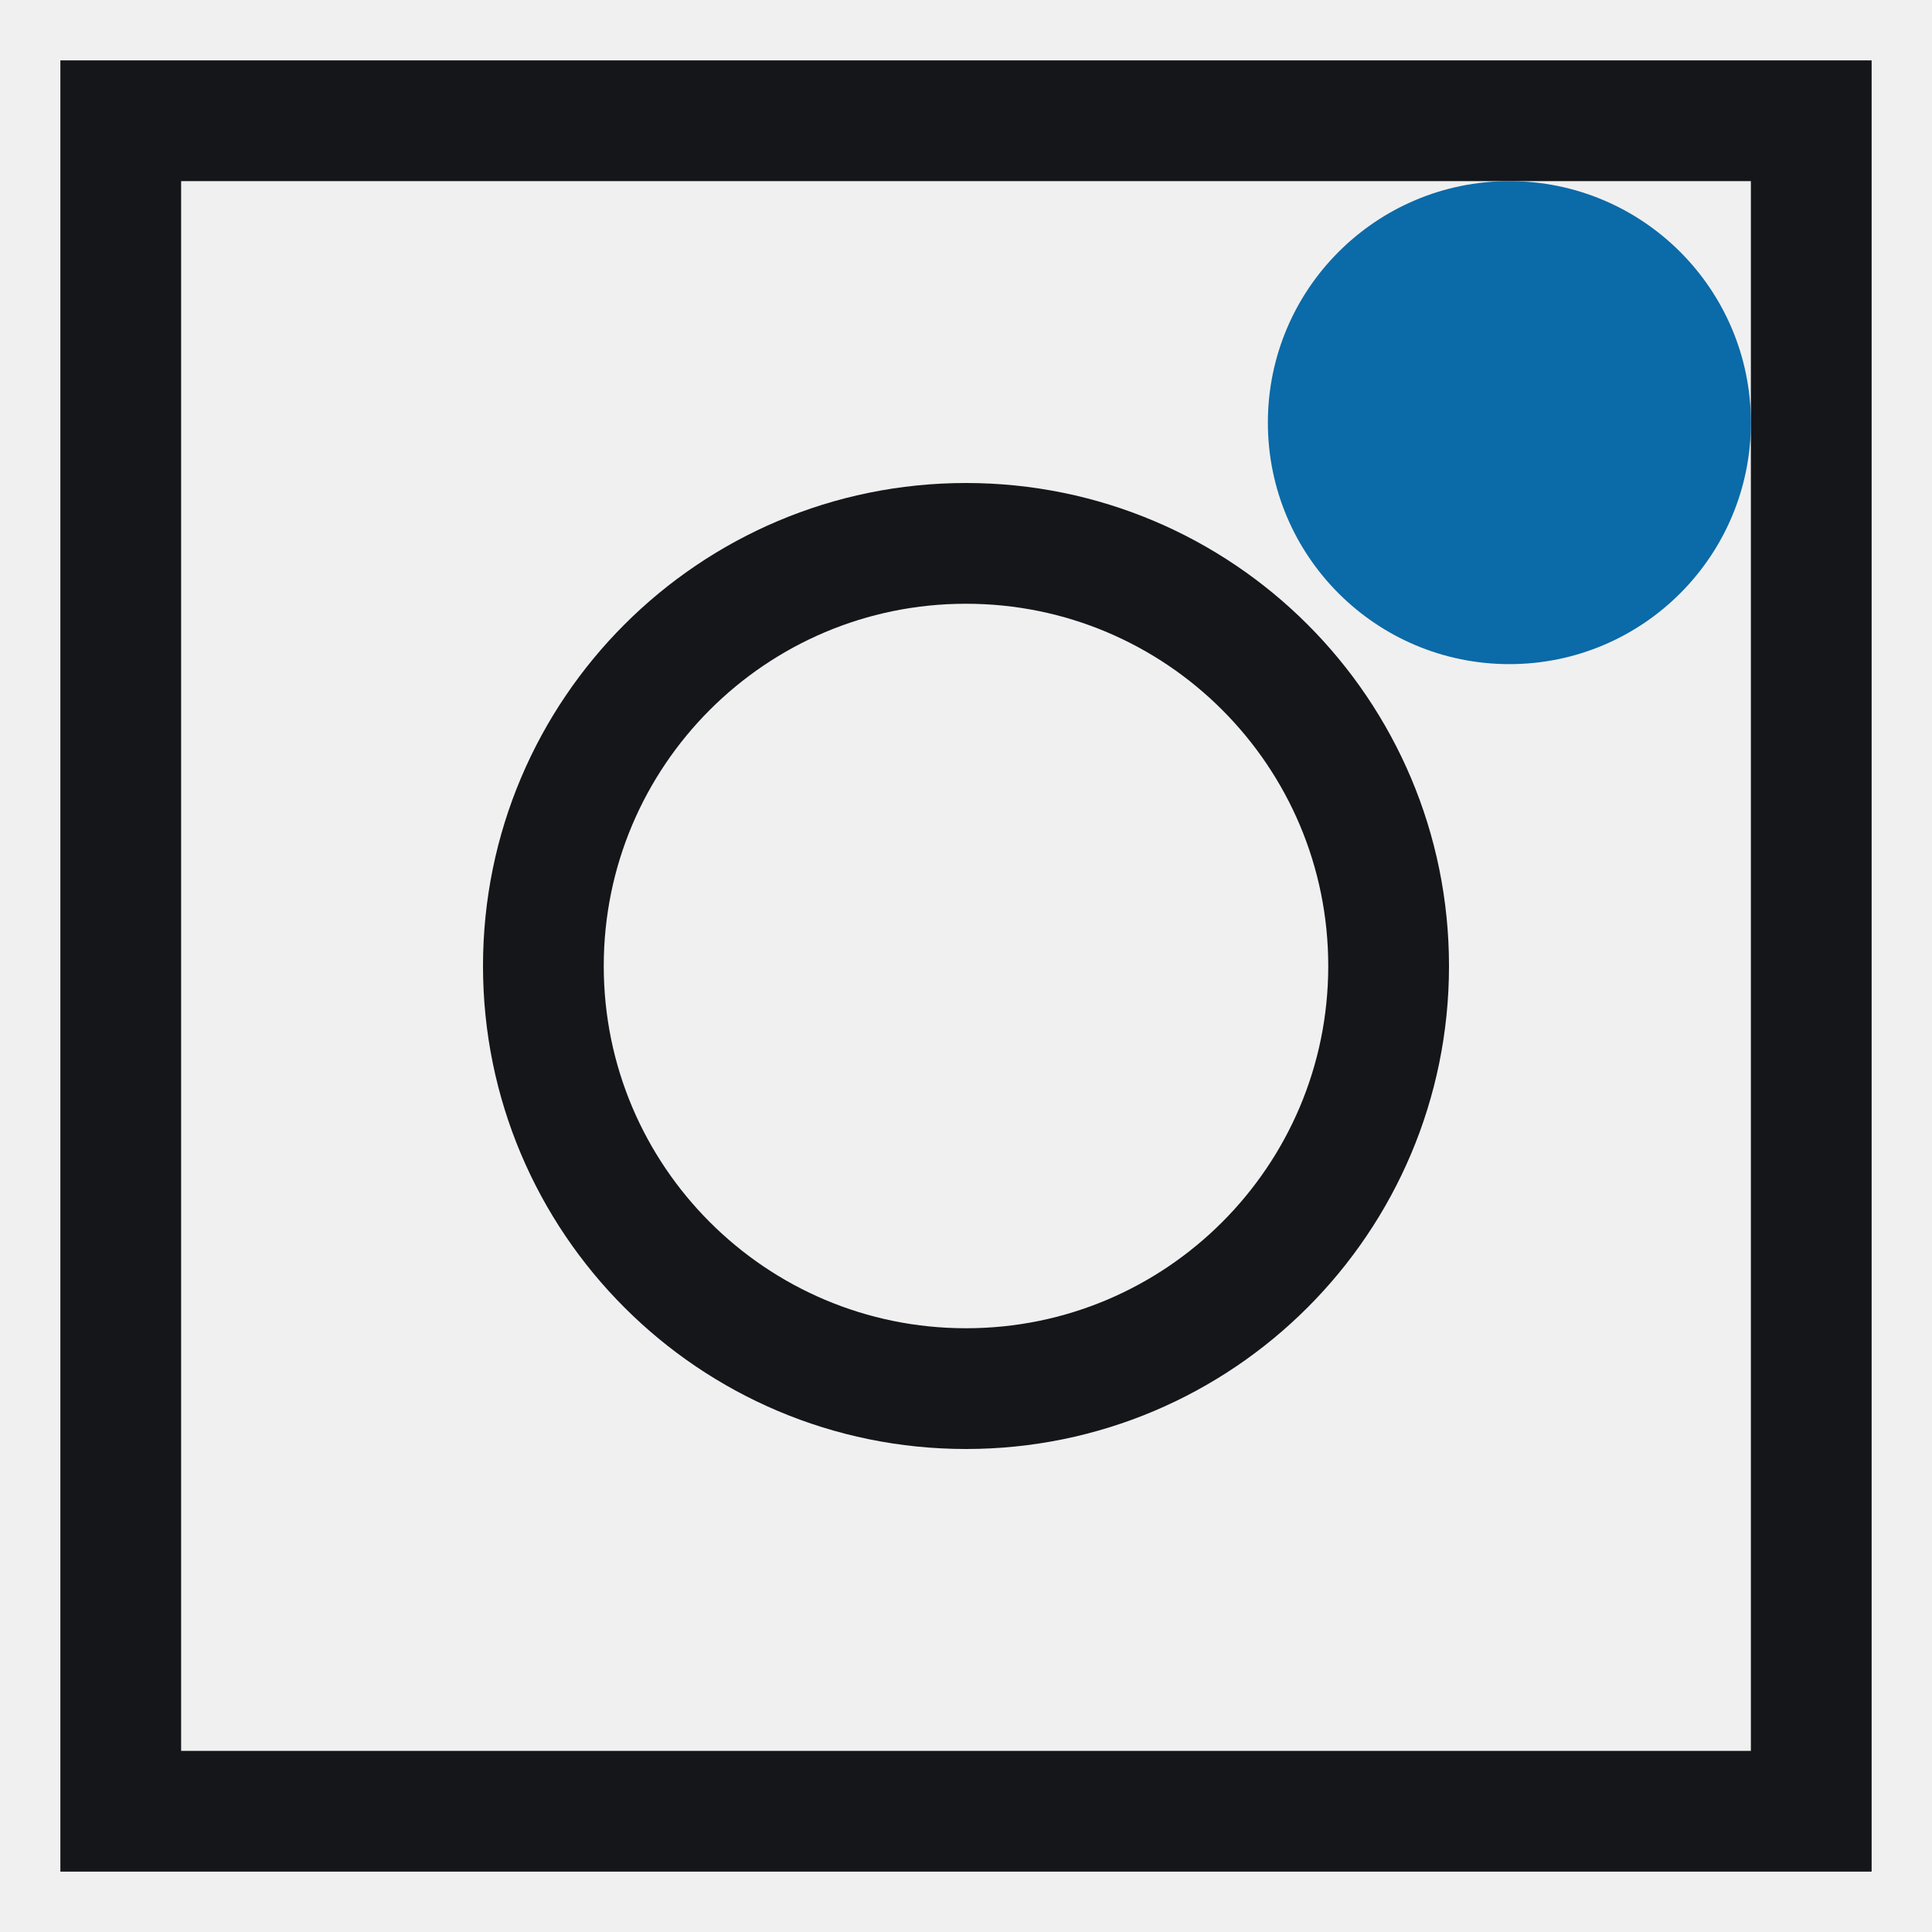
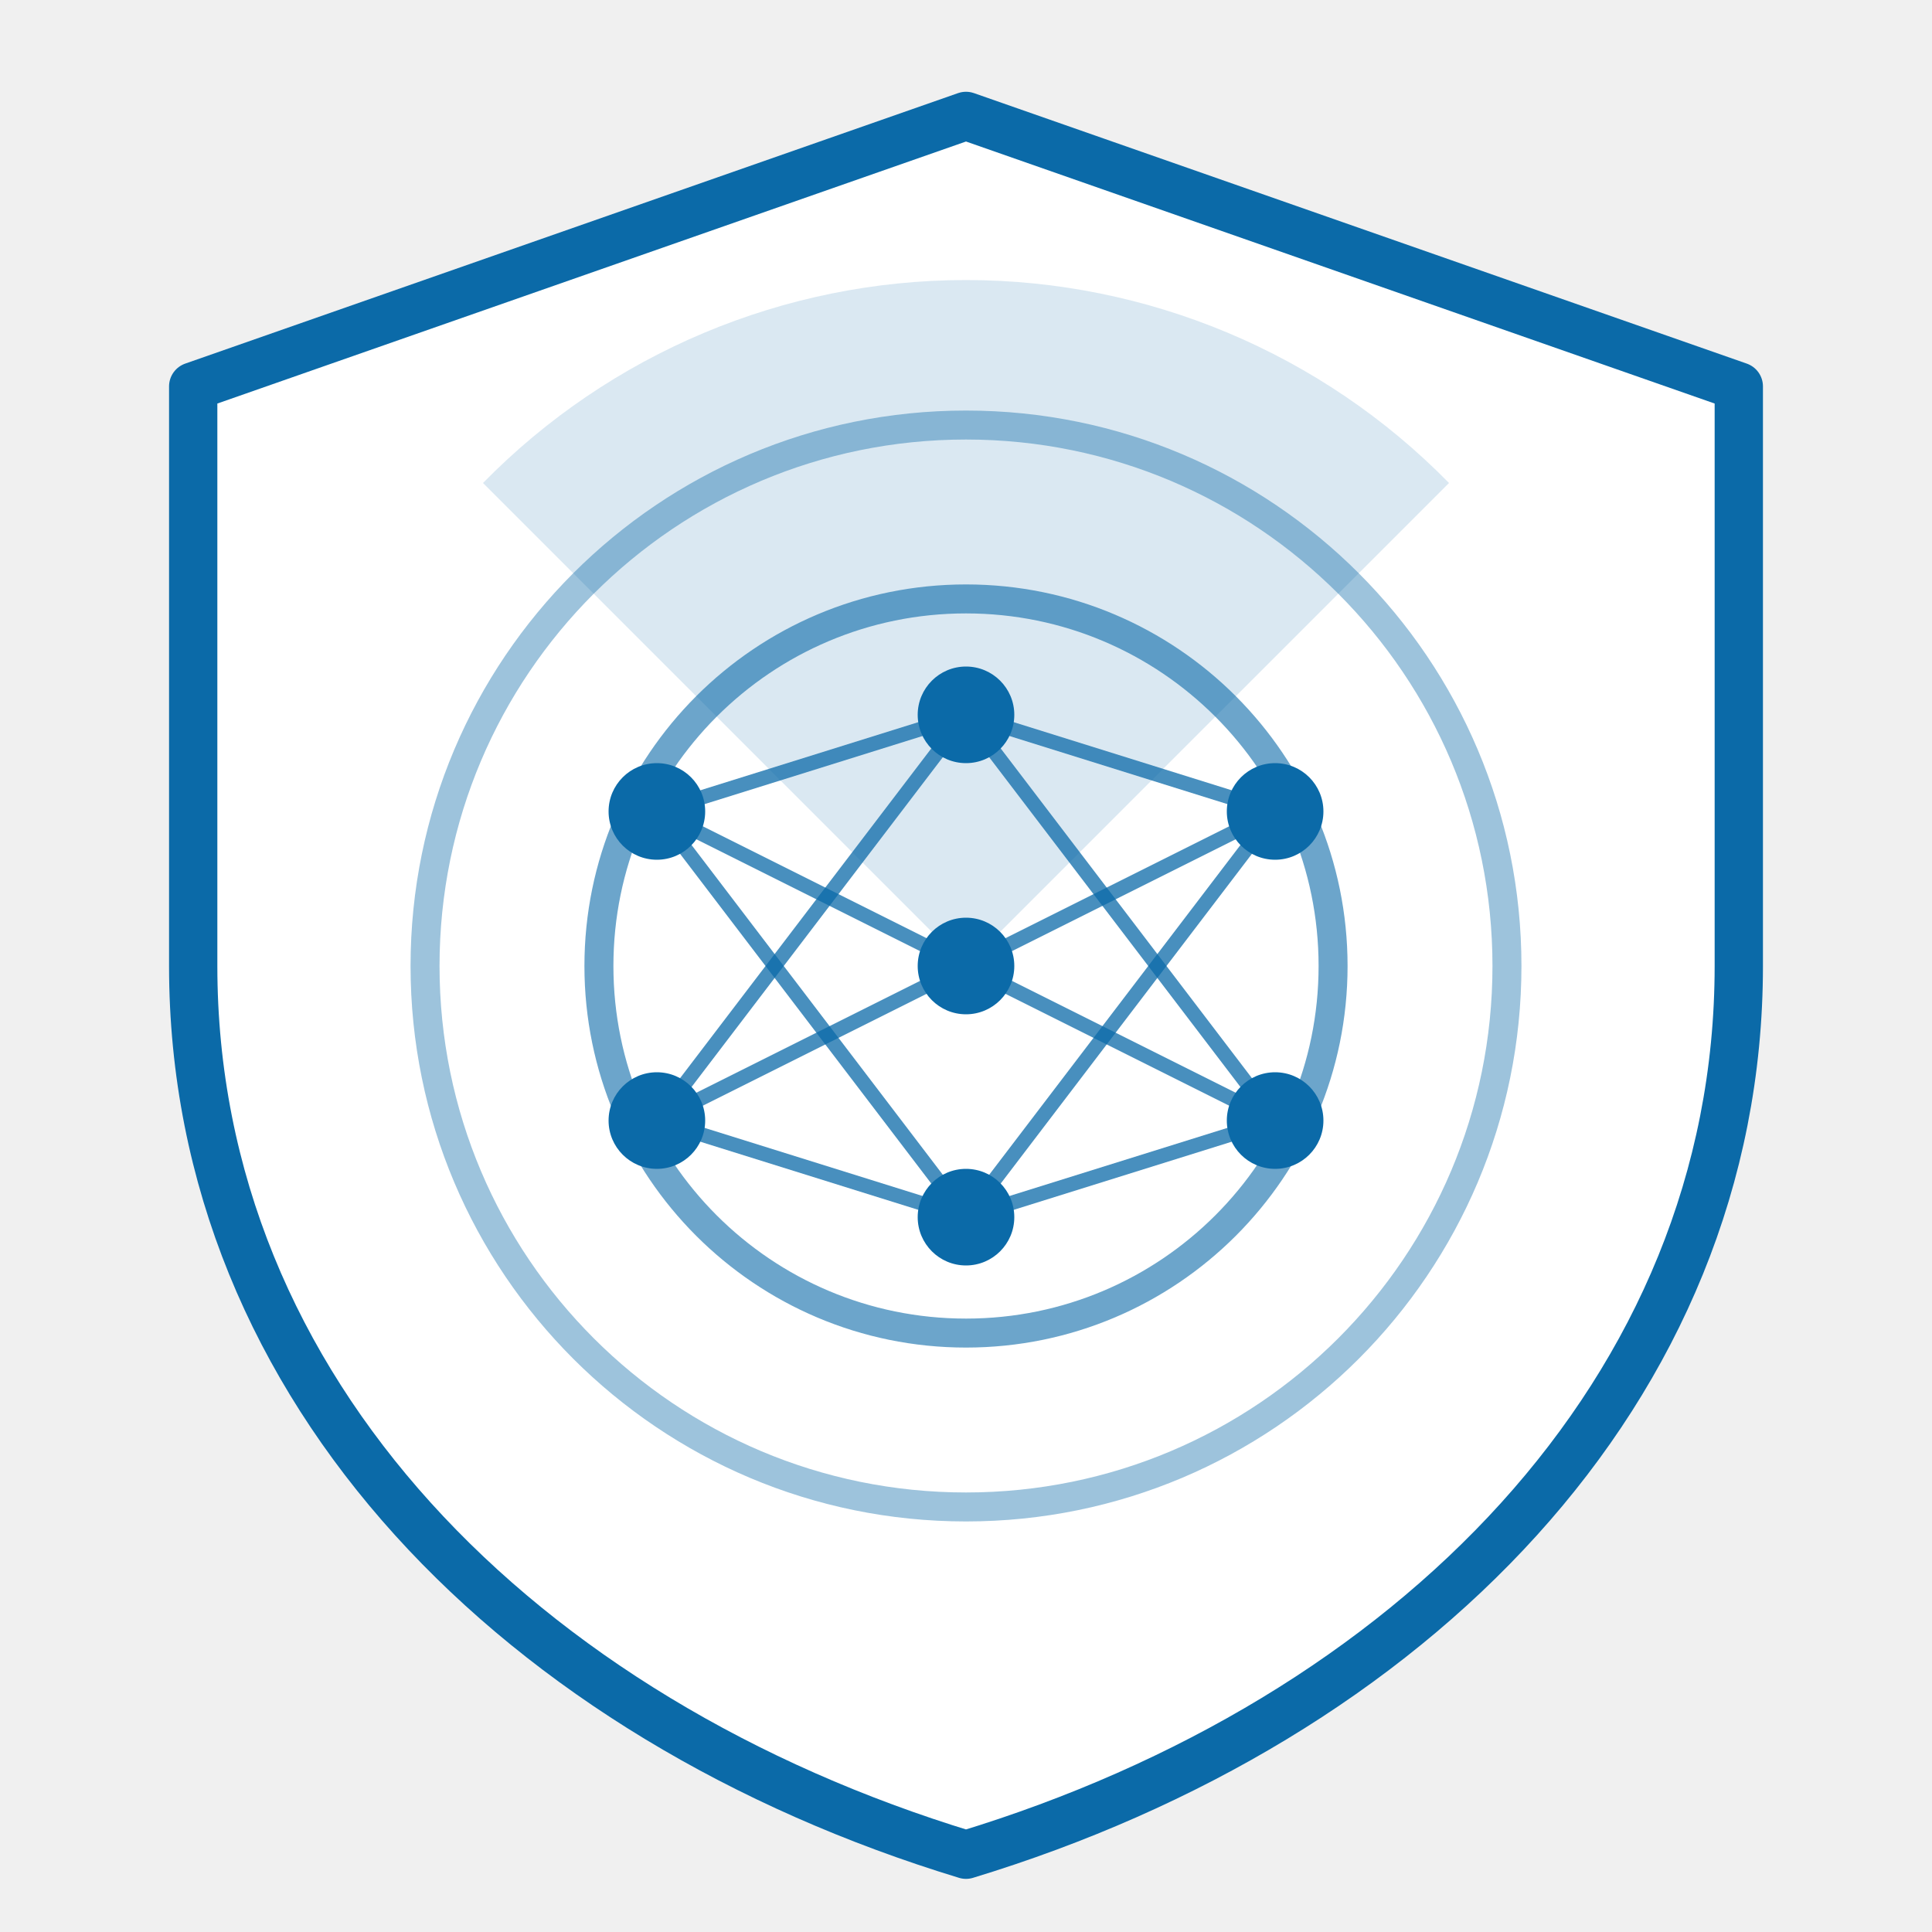
- <svg xmlns="http://www.w3.org/2000/svg" viewBox="0 0 32 32">
-   <rect x="2" y="2" width="28" height="28" fill="none" stroke="#14161a" stroke-width="2" />
-   <circle cx="16" cy="16" r="7" fill="none" stroke="#14161a" stroke-width="2" />
-   <circle cx="25" cy="7" r="4" fill="#0b6aa8" />
+ <svg xmlns="http://www.w3.org/2000/svg" viewBox="0 0 200 200" role="img" aria-label="AI Safety Radar logo (inverse)">
+   <path d="M 100 12 L 180 40 L 180 100 C 180 144 146 178 100 192 C 54 178 20 144 20 100 L 20 40 Z" fill="#ffffff" stroke="#0b6aa8" stroke-width="5" stroke-linejoin="round" />
+   <path d="M 100 100 L 50 50 A 70 70 0 0 1 150 50 Z" fill="#0b6aa8" fill-opacity="0.15" />
+   <circle cx="100" cy="100" r="56" fill="none" stroke="#0b6aa8" stroke-width="3" stroke-opacity="0.4" />
+   <circle cx="100" cy="100" r="38" fill="none" stroke="#0b6aa8" stroke-width="3" stroke-opacity="0.6" />
+   <g stroke="#0b6aa8" stroke-width="1.5" stroke-opacity="0.75">
+     <line x1="68" y1="84" x2="100" y2="74" />
+     <line x1="68" y1="84" x2="100" y2="100" />
+     <line x1="68" y1="84" x2="100" y2="126" />
+     <line x1="68" y1="116" x2="100" y2="74" />
+     <line x1="68" y1="116" x2="100" y2="100" />
+     <line x1="68" y1="116" x2="100" y2="126" />
+     <line x1="100" y1="74" x2="132" y2="84" />
+     <line x1="100" y1="74" x2="132" y2="116" />
+     <line x1="100" y1="100" x2="132" y2="84" />
+     <line x1="100" y1="100" x2="132" y2="116" />
+     <line x1="100" y1="126" x2="132" y2="84" />
+     <line x1="100" y1="126" x2="132" y2="116" />
+   </g>
+   <g fill="#0b6aa8">
+     <circle cx="68" cy="84" r="5" />
+     <circle cx="68" cy="116" r="5" />
+     <circle cx="100" cy="74" r="5" />
+     <circle cx="100" cy="100" r="5" />
+     <circle cx="100" cy="126" r="5" />
+     <circle cx="132" cy="84" r="5" />
+     <circle cx="132" cy="116" r="5" />
+   </g>
</svg>
